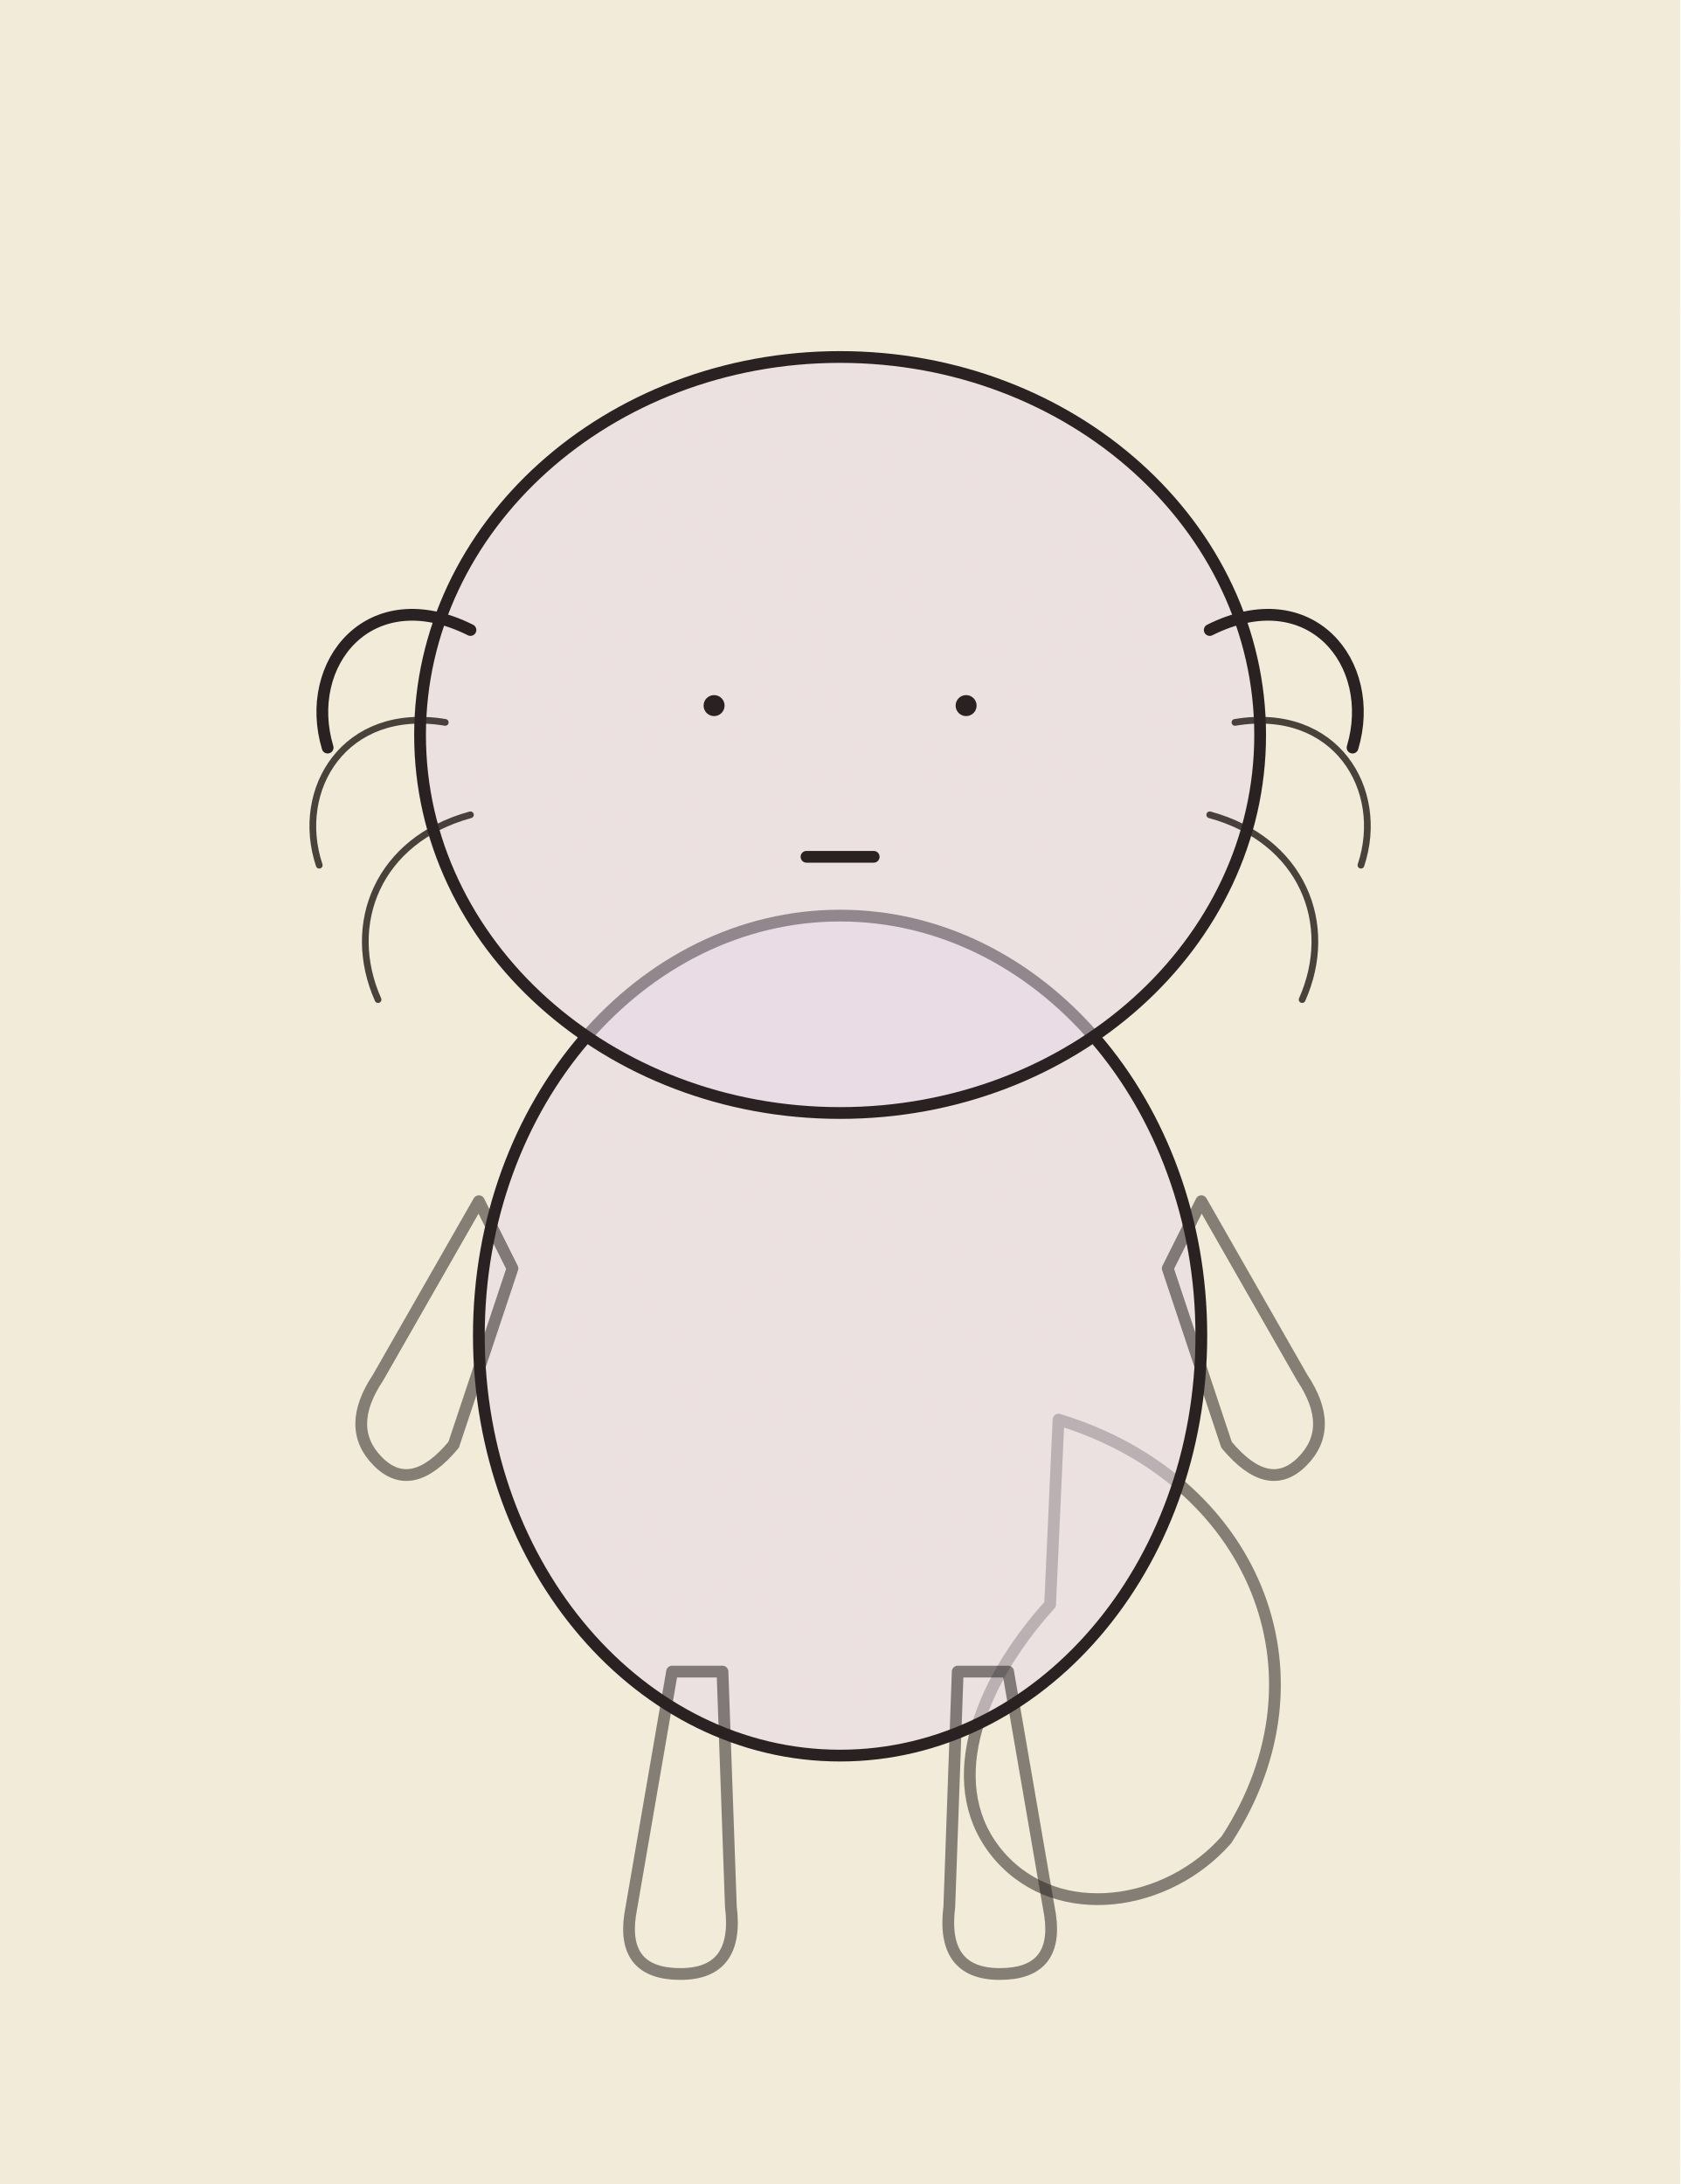
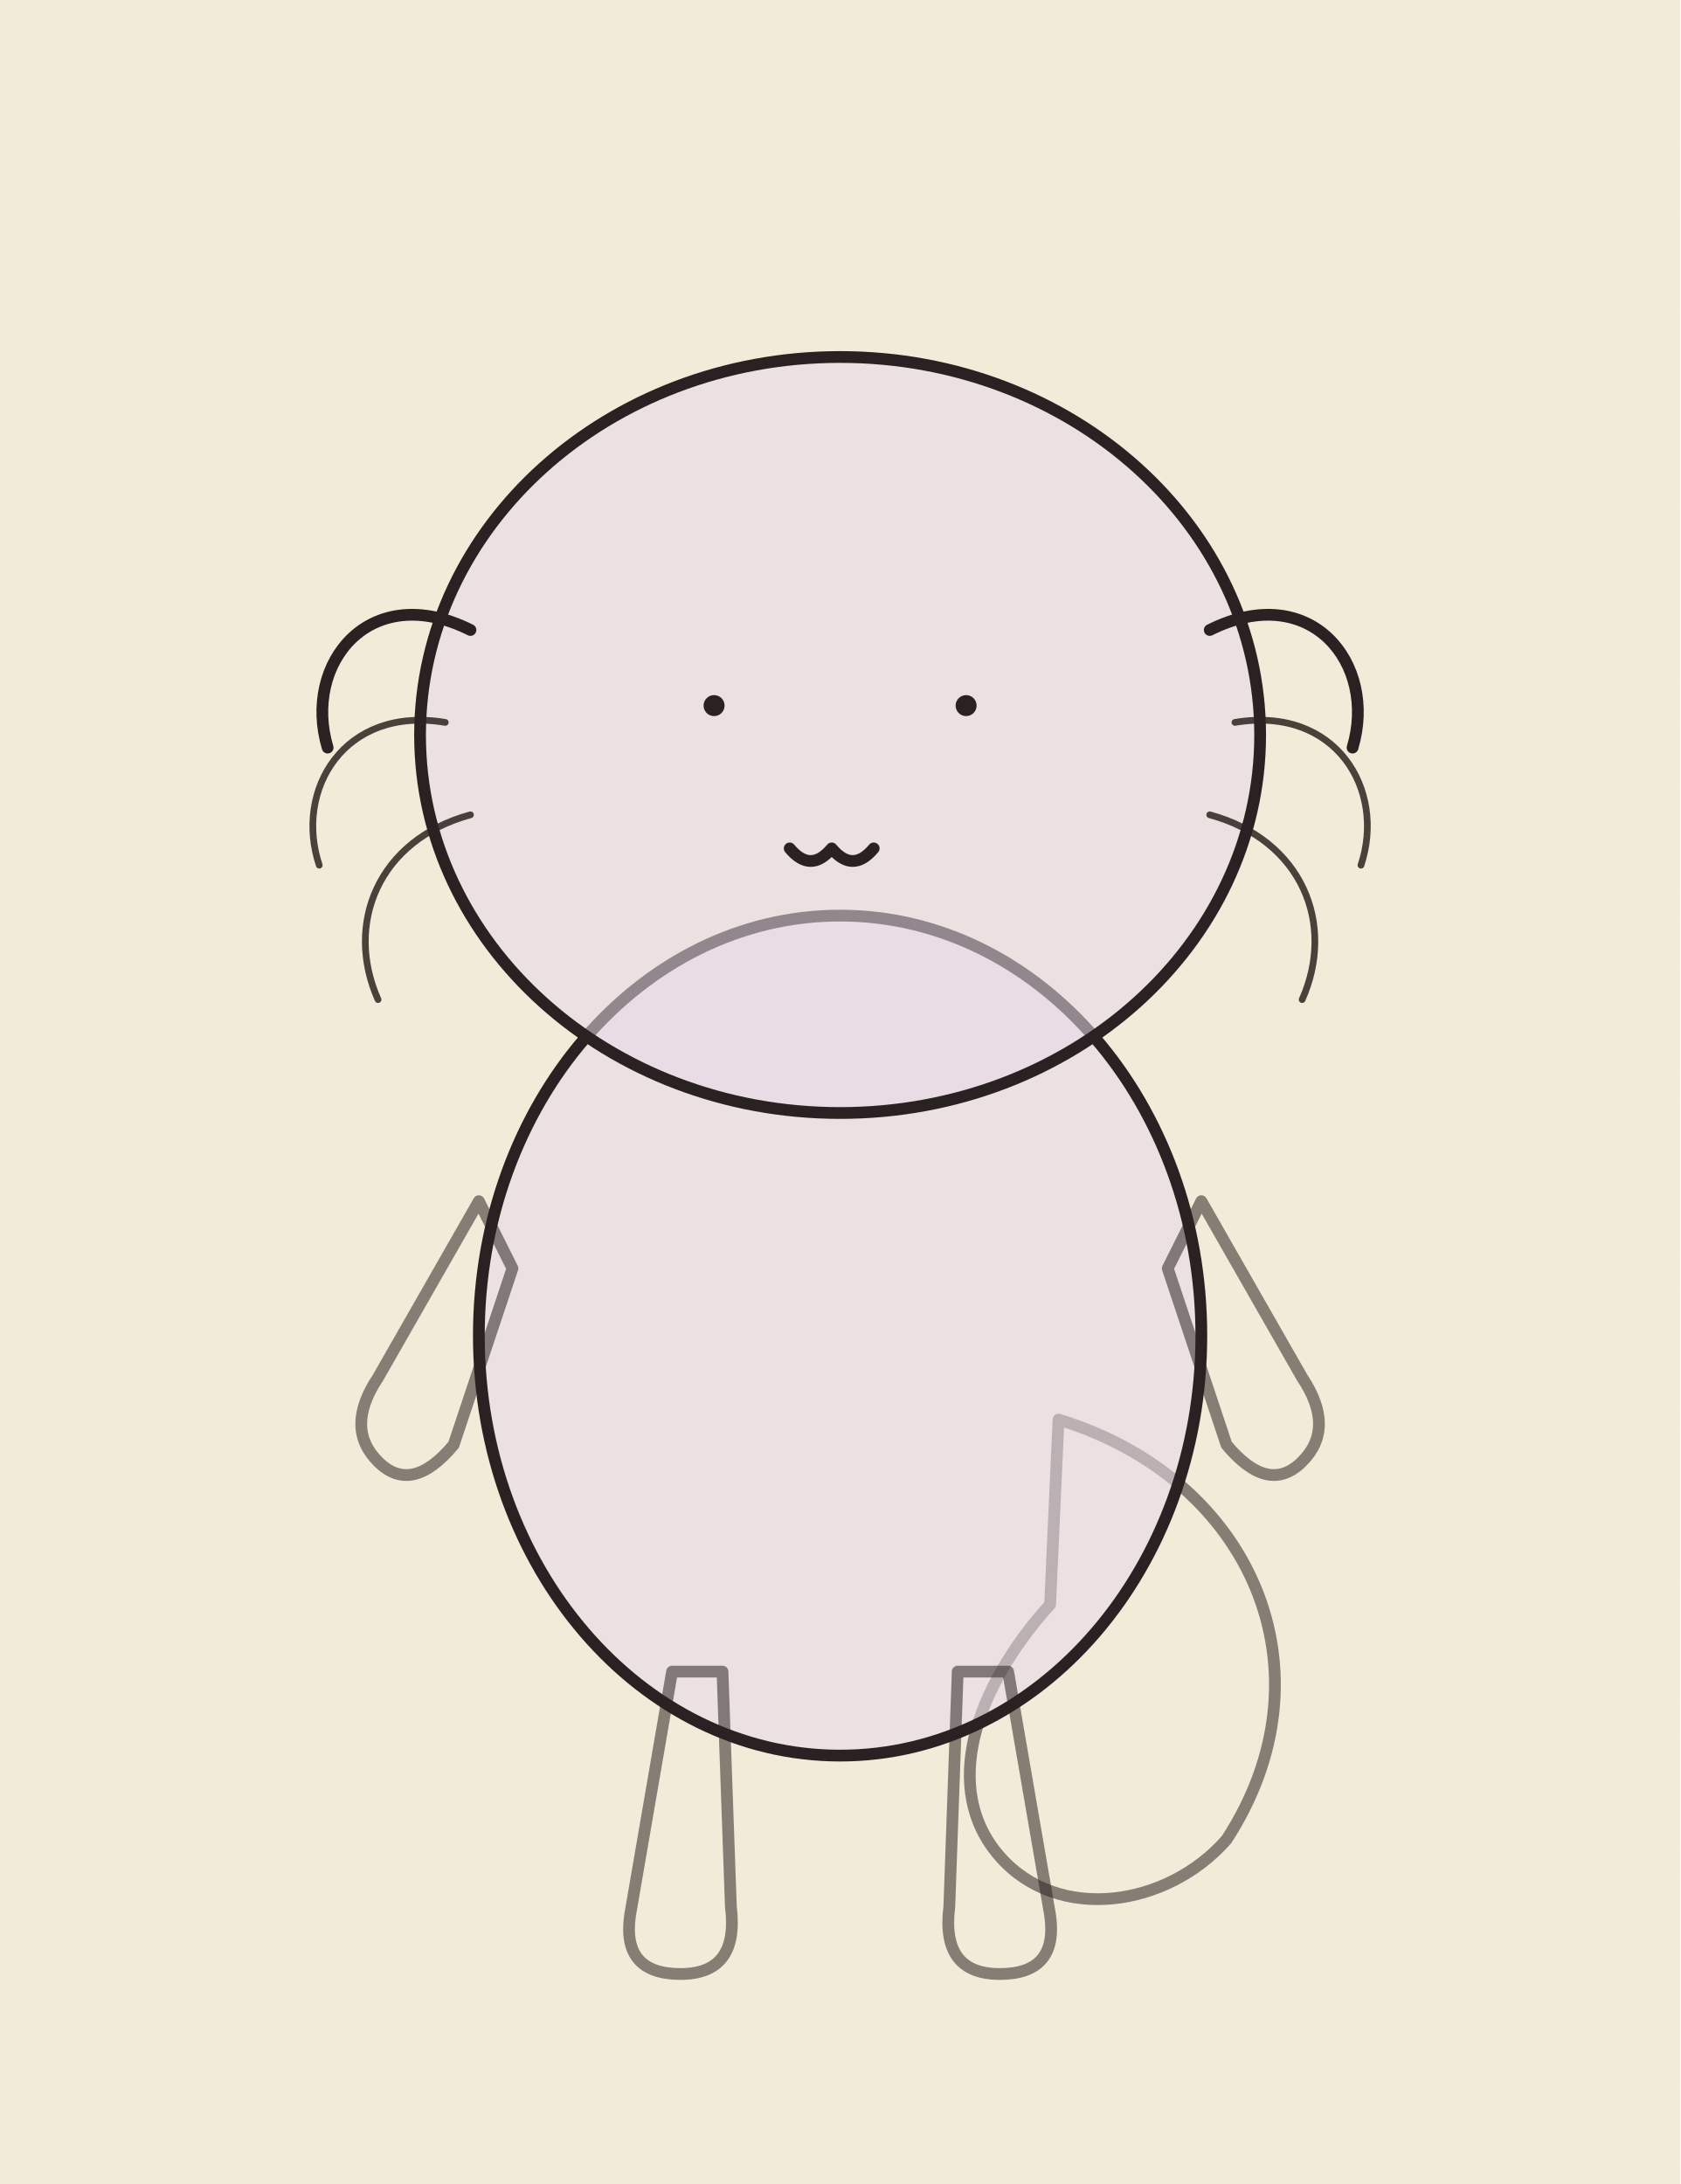
<svg xmlns="http://www.w3.org/2000/svg" viewBox="0 0 400 520" width="400" height="520" role="img" aria-label="Axo canonical standing">
  <defs>
    <filter id="paperGrain" x="0%" y="0%" width="100%" height="100%">
      <feTurbulence type="fractalNoise" baseFrequency="0.9" numOctaves="4" stitchTiles="stitch" result="noise" />
      <feColorMatrix type="matrix" values="0 0 0 0 0.96  0 0 0 0 0.93  0 0 0 0 0.86  0 0 0 0.04 0" in="noise" result="grain" />
      <feBlend in="SourceGraphic" in2="grain" mode="multiply" />
    </filter>
    <style>
      .paper { fill: #F2EBD9; }
      .wash { fill: #E8D8E8; opacity: 0.55; }
      .ink { fill: none; stroke: #2A2420; stroke-linecap: round; stroke-linejoin: round; }
      .ink-main { stroke-width: 2.8; }
      .ink-light { stroke-width: 1.6; opacity: 0.85; }
      .eye { fill: #2A2420; }
    </style>
  </defs>
  <g filter="url(#paperGrain)">
    <rect class="paper" width="400" height="520" />
    <path class="wash ink ink-main" d="M 252 338 C 298 352, 318 398, 292 438 C 278 454, 252 458, 238 442 C 224 426, 232 402, 250 382 Z" />
    <ellipse class="wash" cx="200" cy="318" rx="86" ry="100" />
    <ellipse class="ink ink-main" cx="200" cy="318" rx="86" ry="100" />
    <ellipse class="wash" cx="200" cy="175" rx="100" ry="90" />
    <ellipse class="ink ink-main" cx="200" cy="175" rx="100" ry="90" />
    <path class="ink ink-main" d="M 112 150 C 88 138, 72 158, 78 178" />
    <path class="ink ink-light" d="M 106 172 C 82 168, 70 188, 76 206" />
    <path class="ink ink-light" d="M 112 194 C 90 200, 82 220, 90 238" />
    <path class="ink ink-main" d="M 288 150 C 312 138, 328 158, 322 178" />
    <path class="ink ink-light" d="M 294 172 C 318 168, 330 188, 324 206" />
    <path class="ink ink-light" d="M 288 194 C 310 200, 318 220, 310 238" />
    <path class="wash ink ink-main" d="M 160 398 L 150 456 Q 148 470 162 470 Q 176 470 174 454 L 172 398 Z" />
    <path class="wash ink ink-main" d="M 240 398 L 250 456 Q 252 470 238 470 Q 224 470 226 454 L 228 398 Z" />
    <path class="wash ink ink-main" d="M 114 286 L 90 328 Q 82 340 90 348 Q 98 356 108 344 L 122 302 Z" />
    <path class="wash ink ink-main" d="M 286 286 L 310 328 Q 318 340 310 348 Q 302 356 292 344 L 278 302 Z" />
    <circle class="eye" cx="170" cy="168" r="2.5" />
    <circle class="eye" cx="230" cy="168" r="2.5" />
-     <path class="ink ink-main" stroke-width="2" d="M 192 204 L 208 204" />
+     <path class="ink ink-main" stroke-width="2.2" d="M 188 202 Q 193 208 198 202 Q 203 208 208 202" />
  </g>
</svg>
